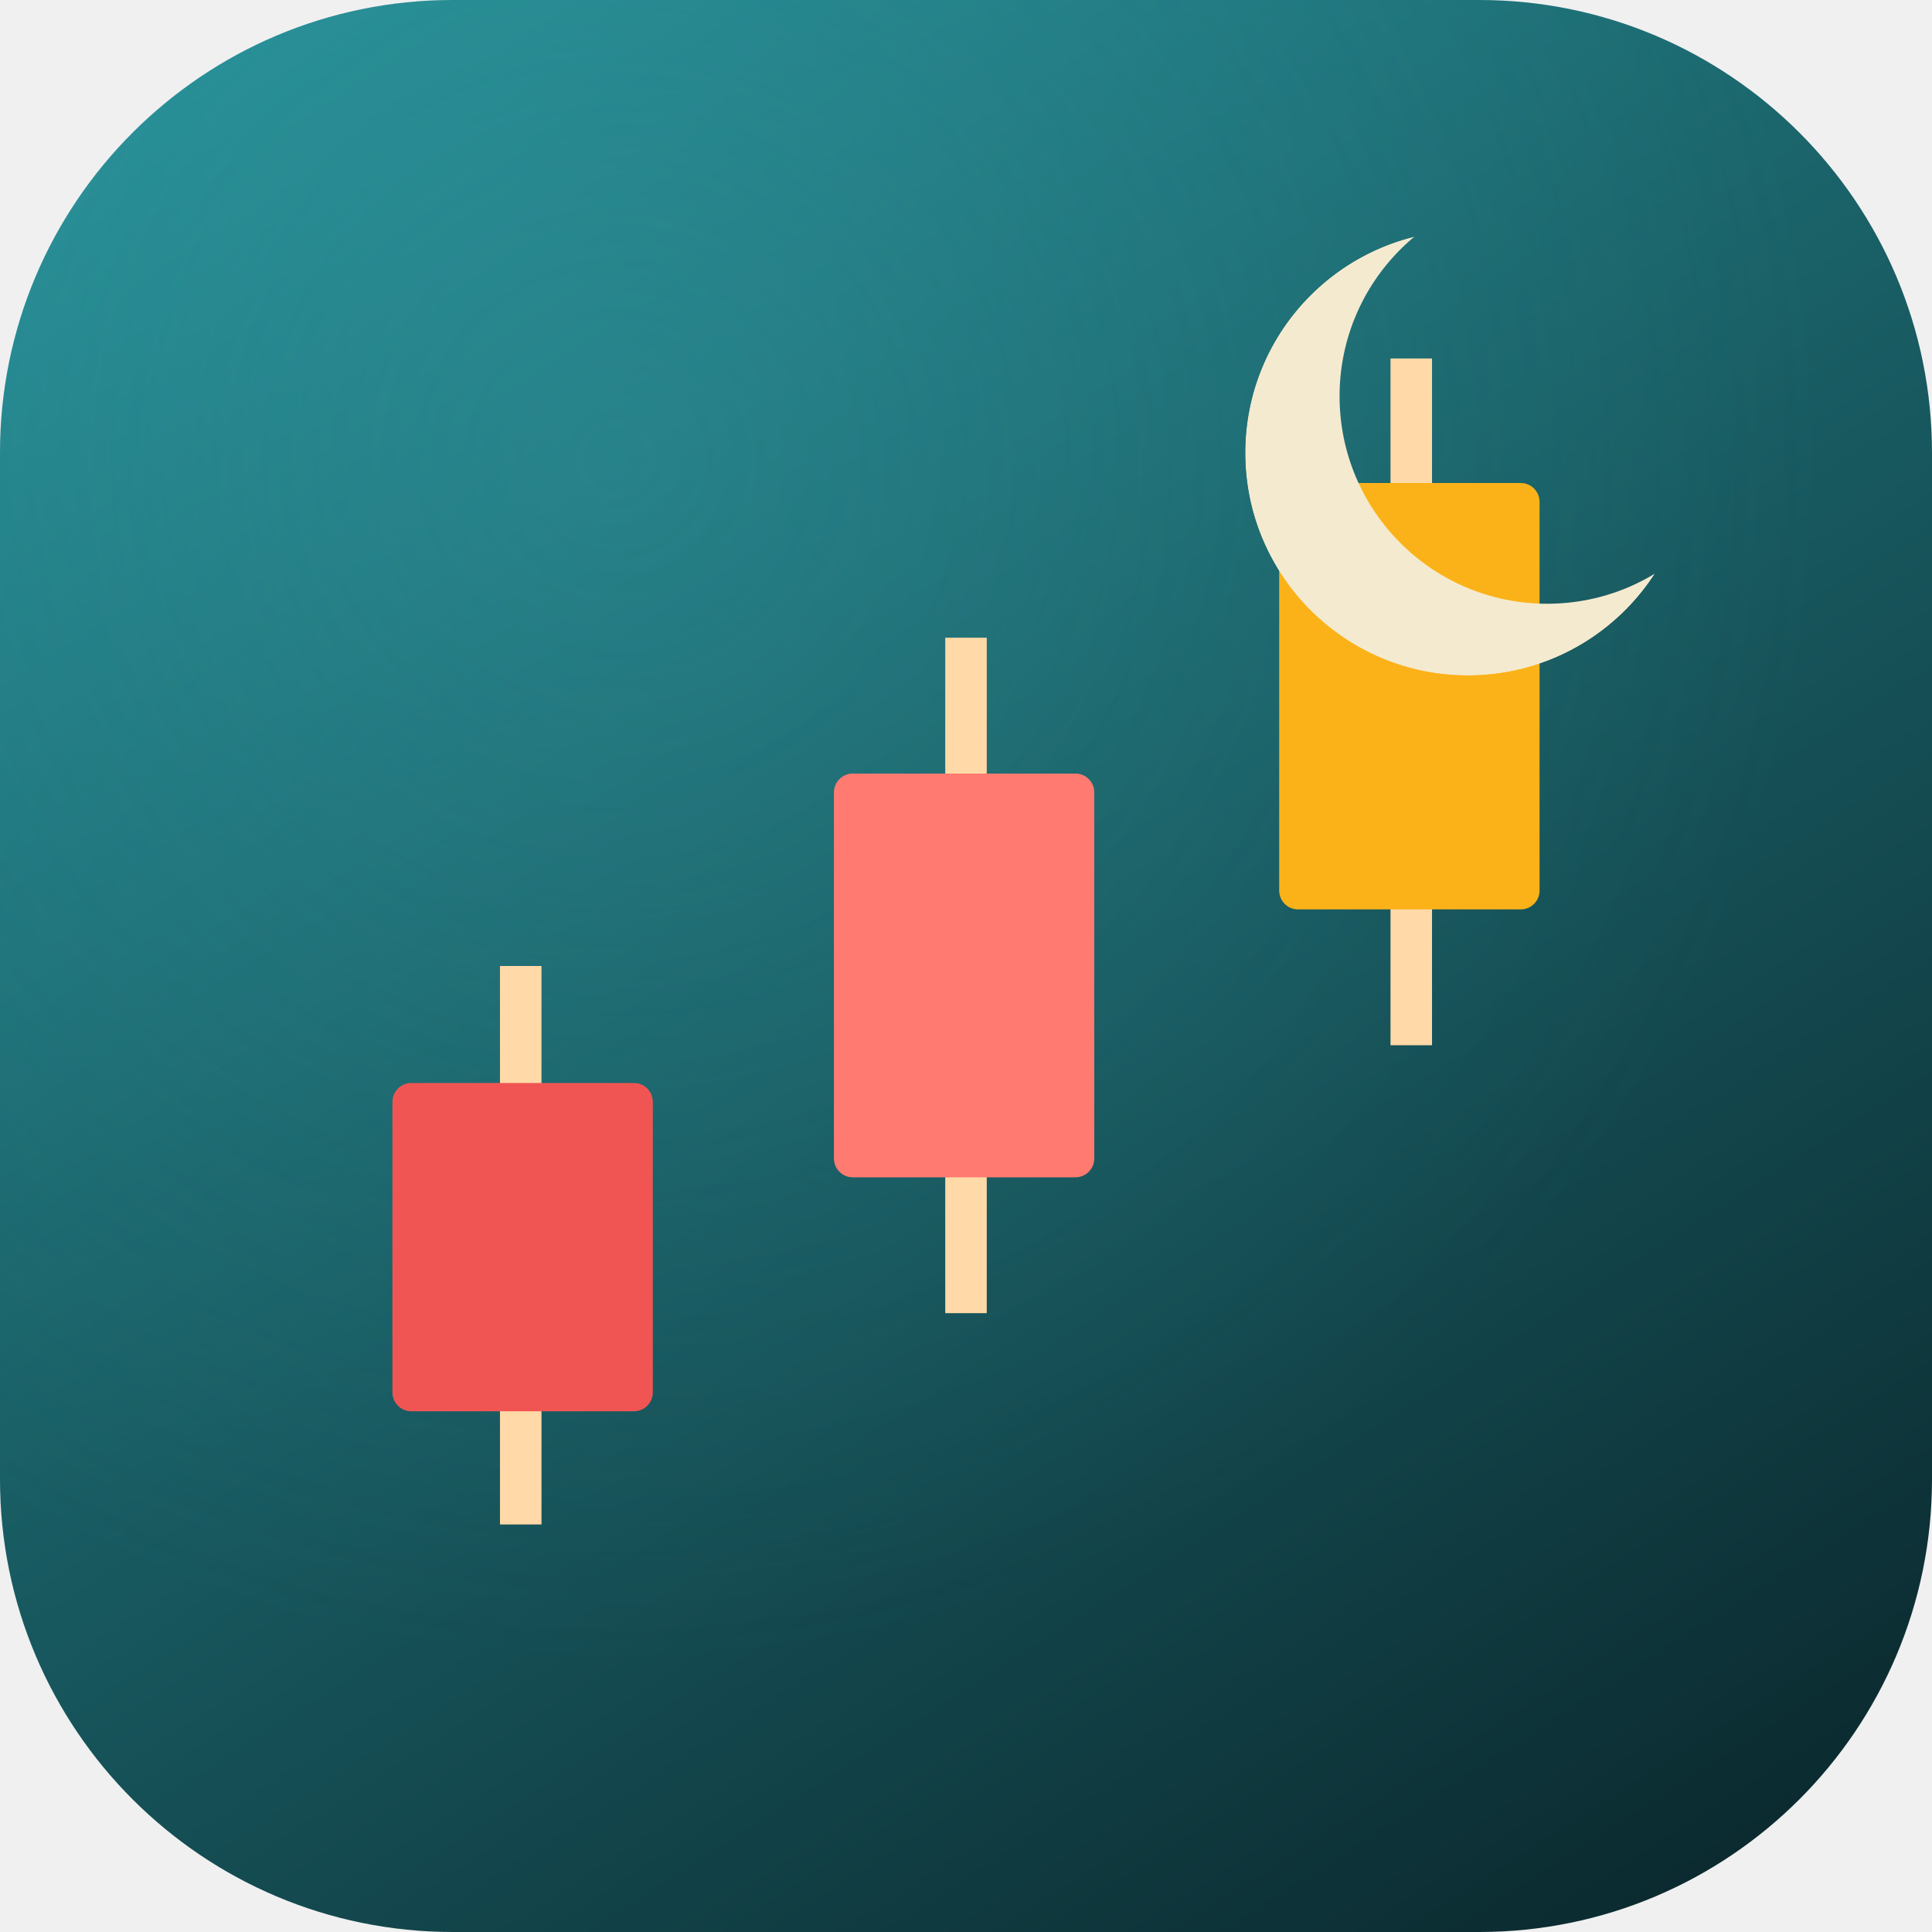
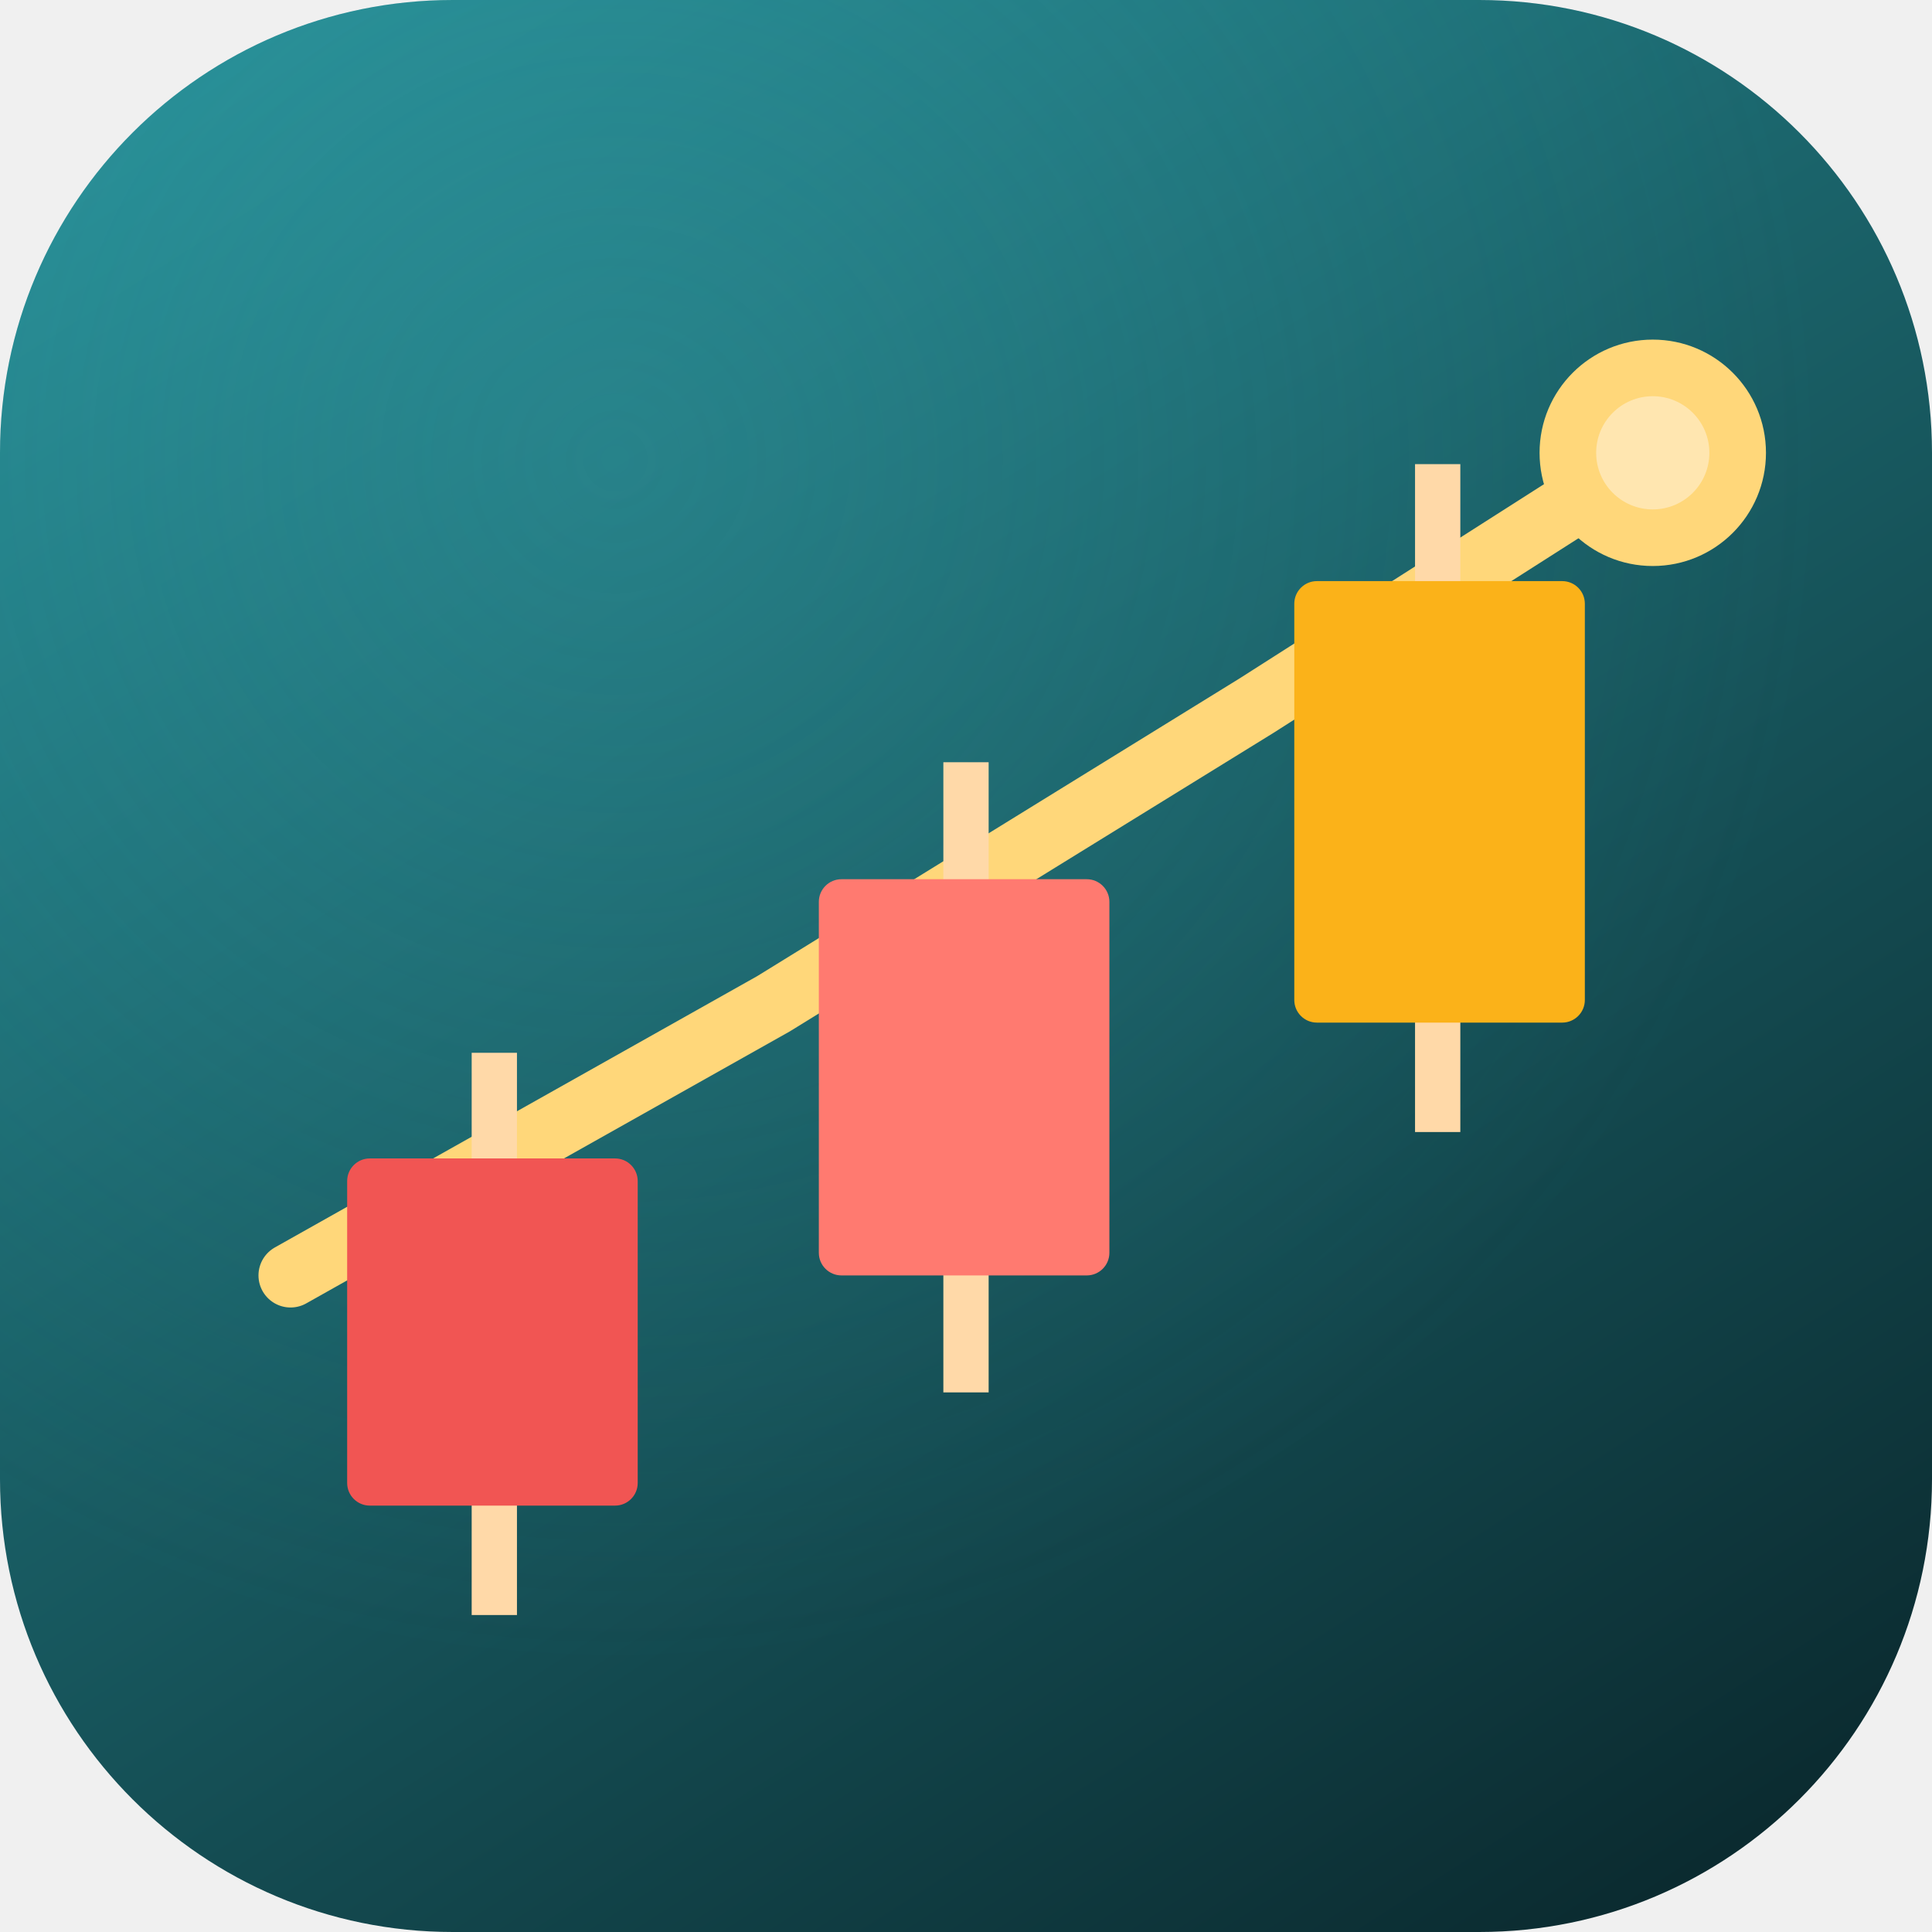
<svg xmlns="http://www.w3.org/2000/svg" viewBox="0 0 512 512" role="img" aria-label="준스탁">
  <defs>
    <linearGradient id="bg" x1="0.18" y1="0" x2="0.82" y2="1">
      <stop offset="0" stop-color="#258a92" />
      <stop offset="1" stop-color="#0b2b30" />
    </linearGradient>
    <radialGradient id="glow" cx="0.32" cy="0.24" r="0.62">
      <stop offset="0" stop-color="#3da8b0" stop-opacity="0.28" />
      <stop offset="1" stop-color="#3da8b0" stop-opacity="0" />
    </radialGradient>
-     <mask id="moon">
-       <circle cx="389" cy="120" r="59" fill="#fff" />
-       <circle cx="410" cy="105" r="55" fill="#000" />
-     </mask>
  </defs>
  <rect width="512" height="512" rx="120" fill="url(#bg)" />
  <rect width="512" height="512" rx="120" fill="url(#glow)" />
+   <polyline points="77,338 205,266 333,187 438,120" fill="none" stroke="#ffd77a" stroke-width="17" stroke-linecap="round" stroke-linejoin="round" />
  <g stroke-linecap="butt">
-     <line x1="138" y1="256" x2="138" y2="404" stroke="#ffd9a8" stroke-width="11" />
-     <rect x="104" y="287" width="69" height="87" rx="5" fill="#f15553" />
-     <line x1="256" y1="169" x2="256" y2="348" stroke="#ffd9a8" stroke-width="11" />
-     <rect x="221" y="205" width="69" height="107" rx="5" fill="#ff7a70" />
-     <line x1="374" y1="95" x2="374" y2="277" stroke="#ffd9a8" stroke-width="11" />
-     <rect x="339" y="128" width="69" height="113" rx="5" fill="#fbb219" />
+     <line x1="131" y1="279" x2="131" y2="428" stroke="#ffd9a8" stroke-width="12" />
+     <rect x="92" y="307" width="77" height="92" rx="6" fill="#f15553" />
+     <line x1="256" y1="202" x2="256" y2="369" stroke="#ffd9a8" stroke-width="12" />
+     <rect x="217" y="233" width="77" height="105" rx="6" fill="#ff7a70" />
+     <line x1="381" y1="123" x2="381" y2="300" stroke="#ffd9a8" stroke-width="12" />
+     <rect x="343" y="154" width="77" height="117" rx="6" fill="#fbb219" />
  </g>
-   <circle cx="389" cy="120" r="59" fill="#f4eacf" mask="url(#moon)" />
+   <circle cx="438" cy="120" r="30" fill="#ffd77a" />
+   <circle cx="438" cy="120" r="15" fill="#ffe6b0" />
</svg>
